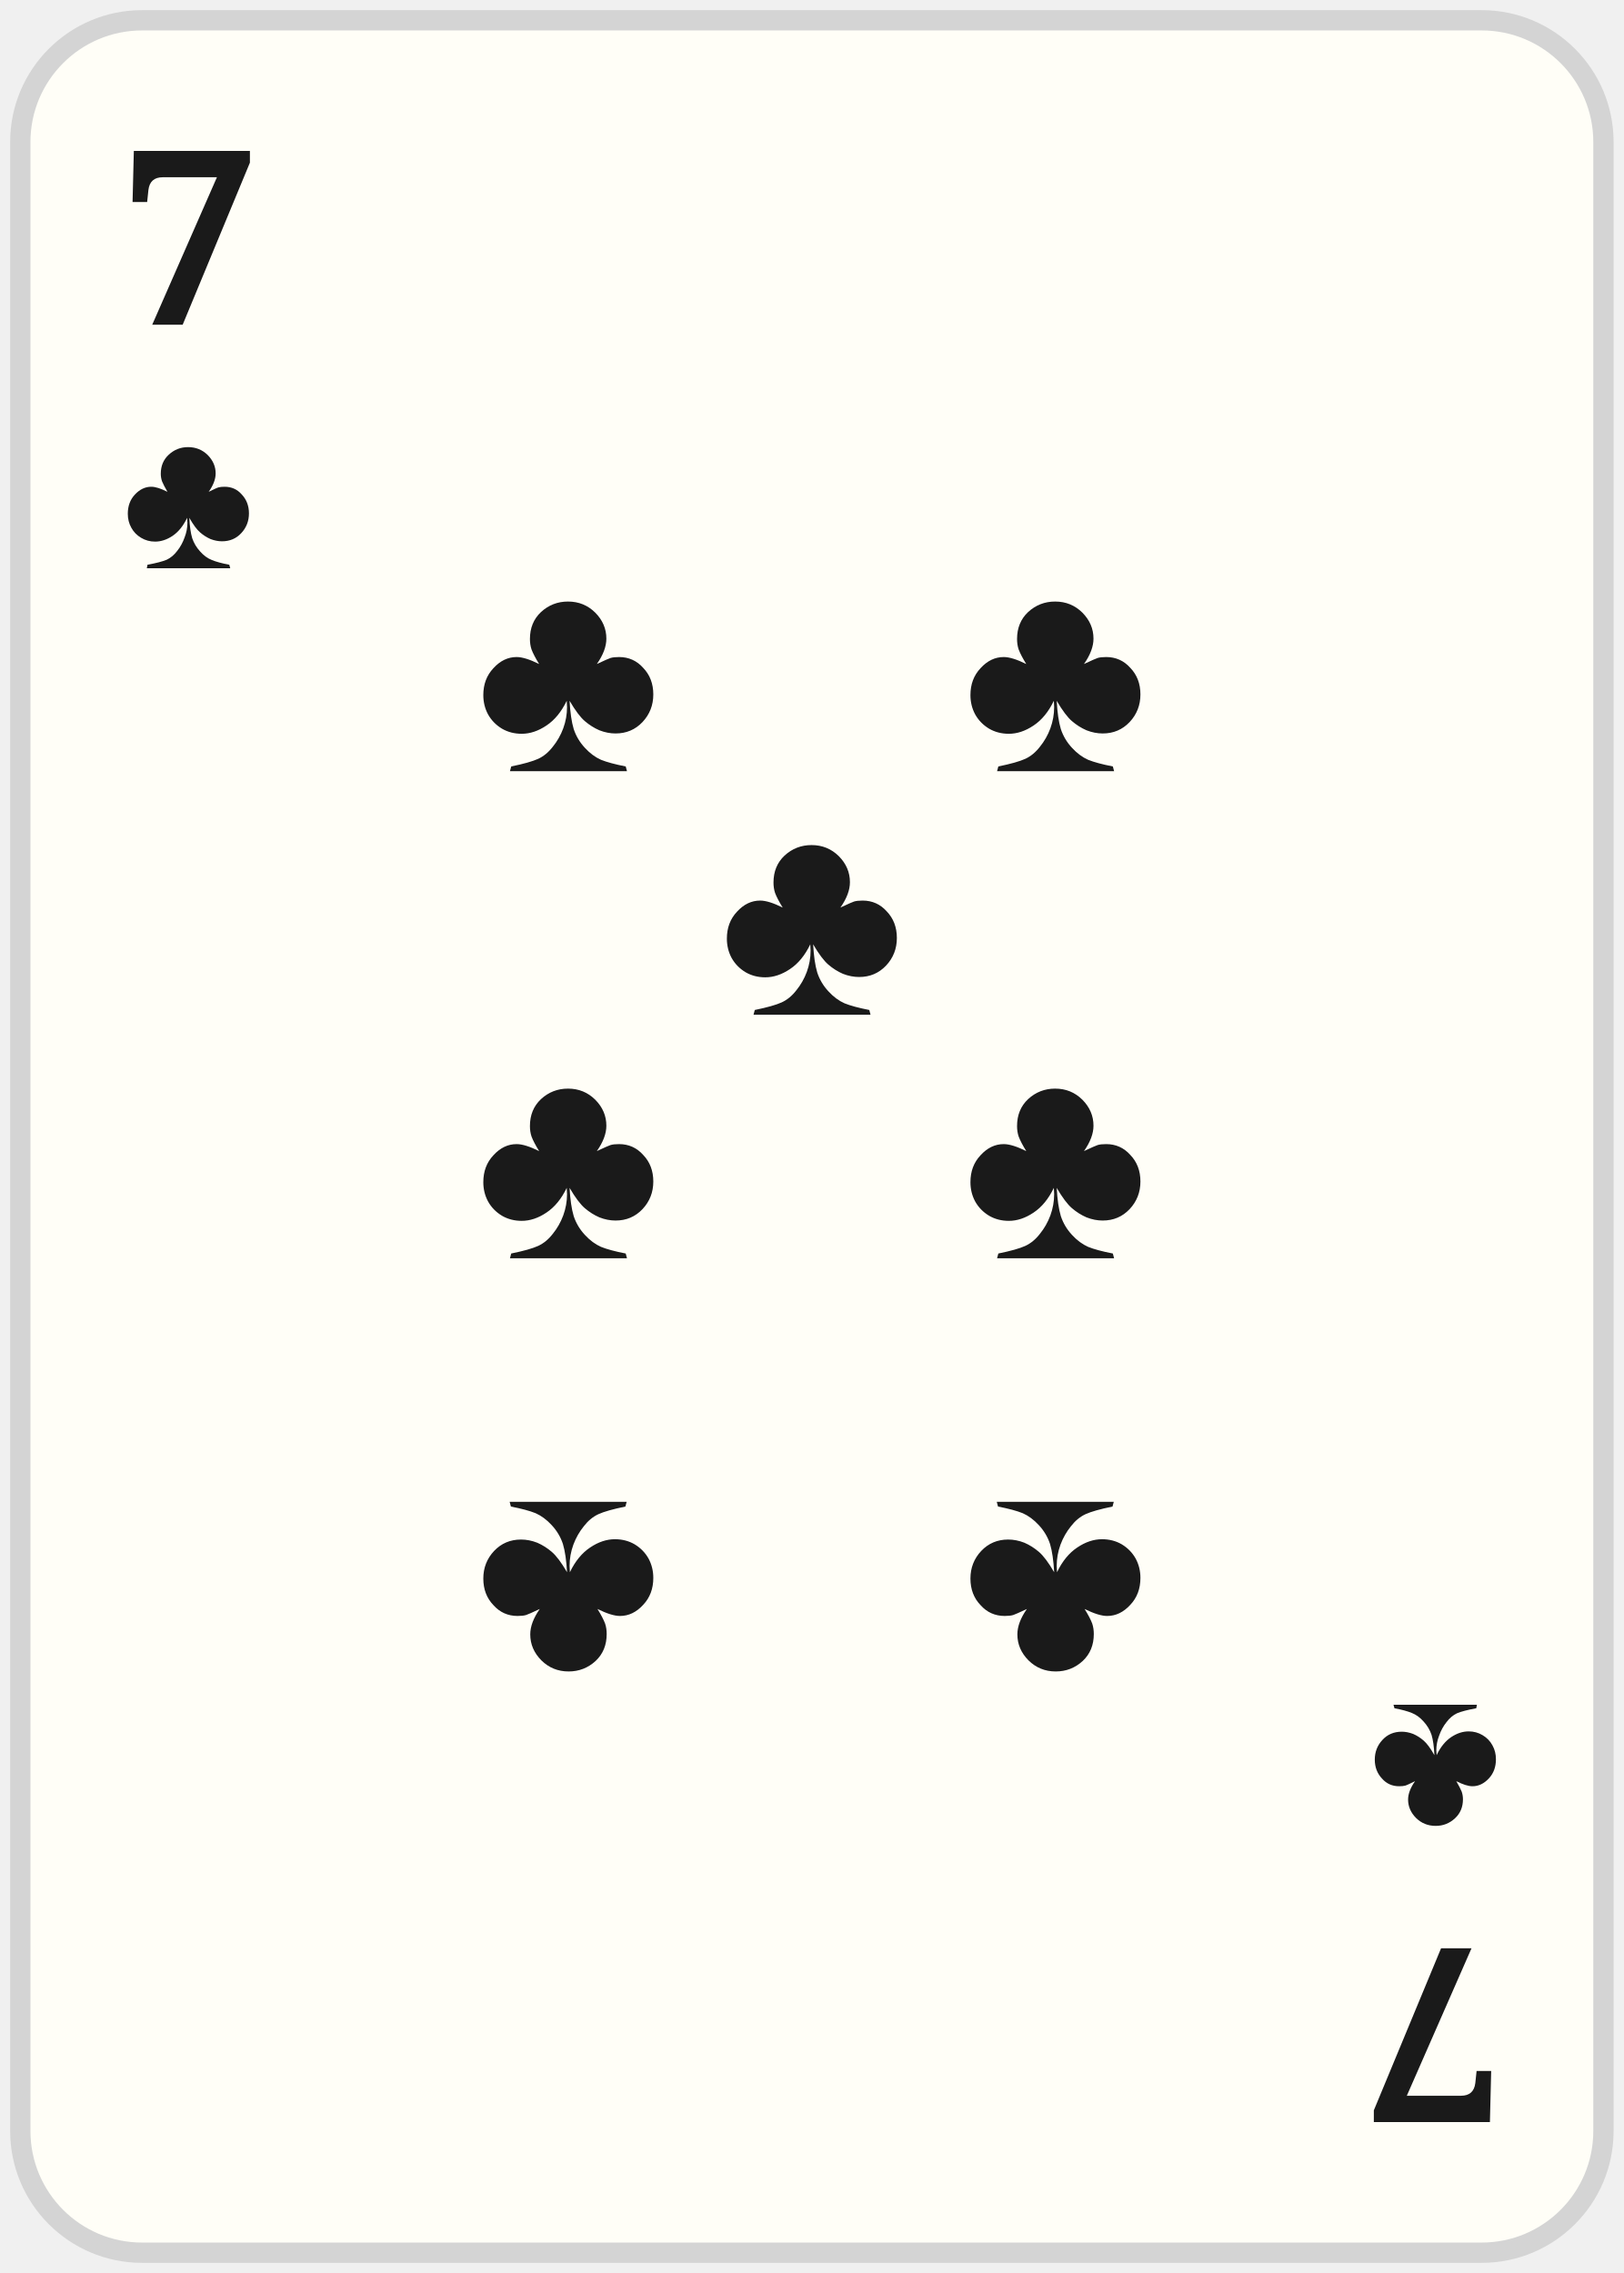
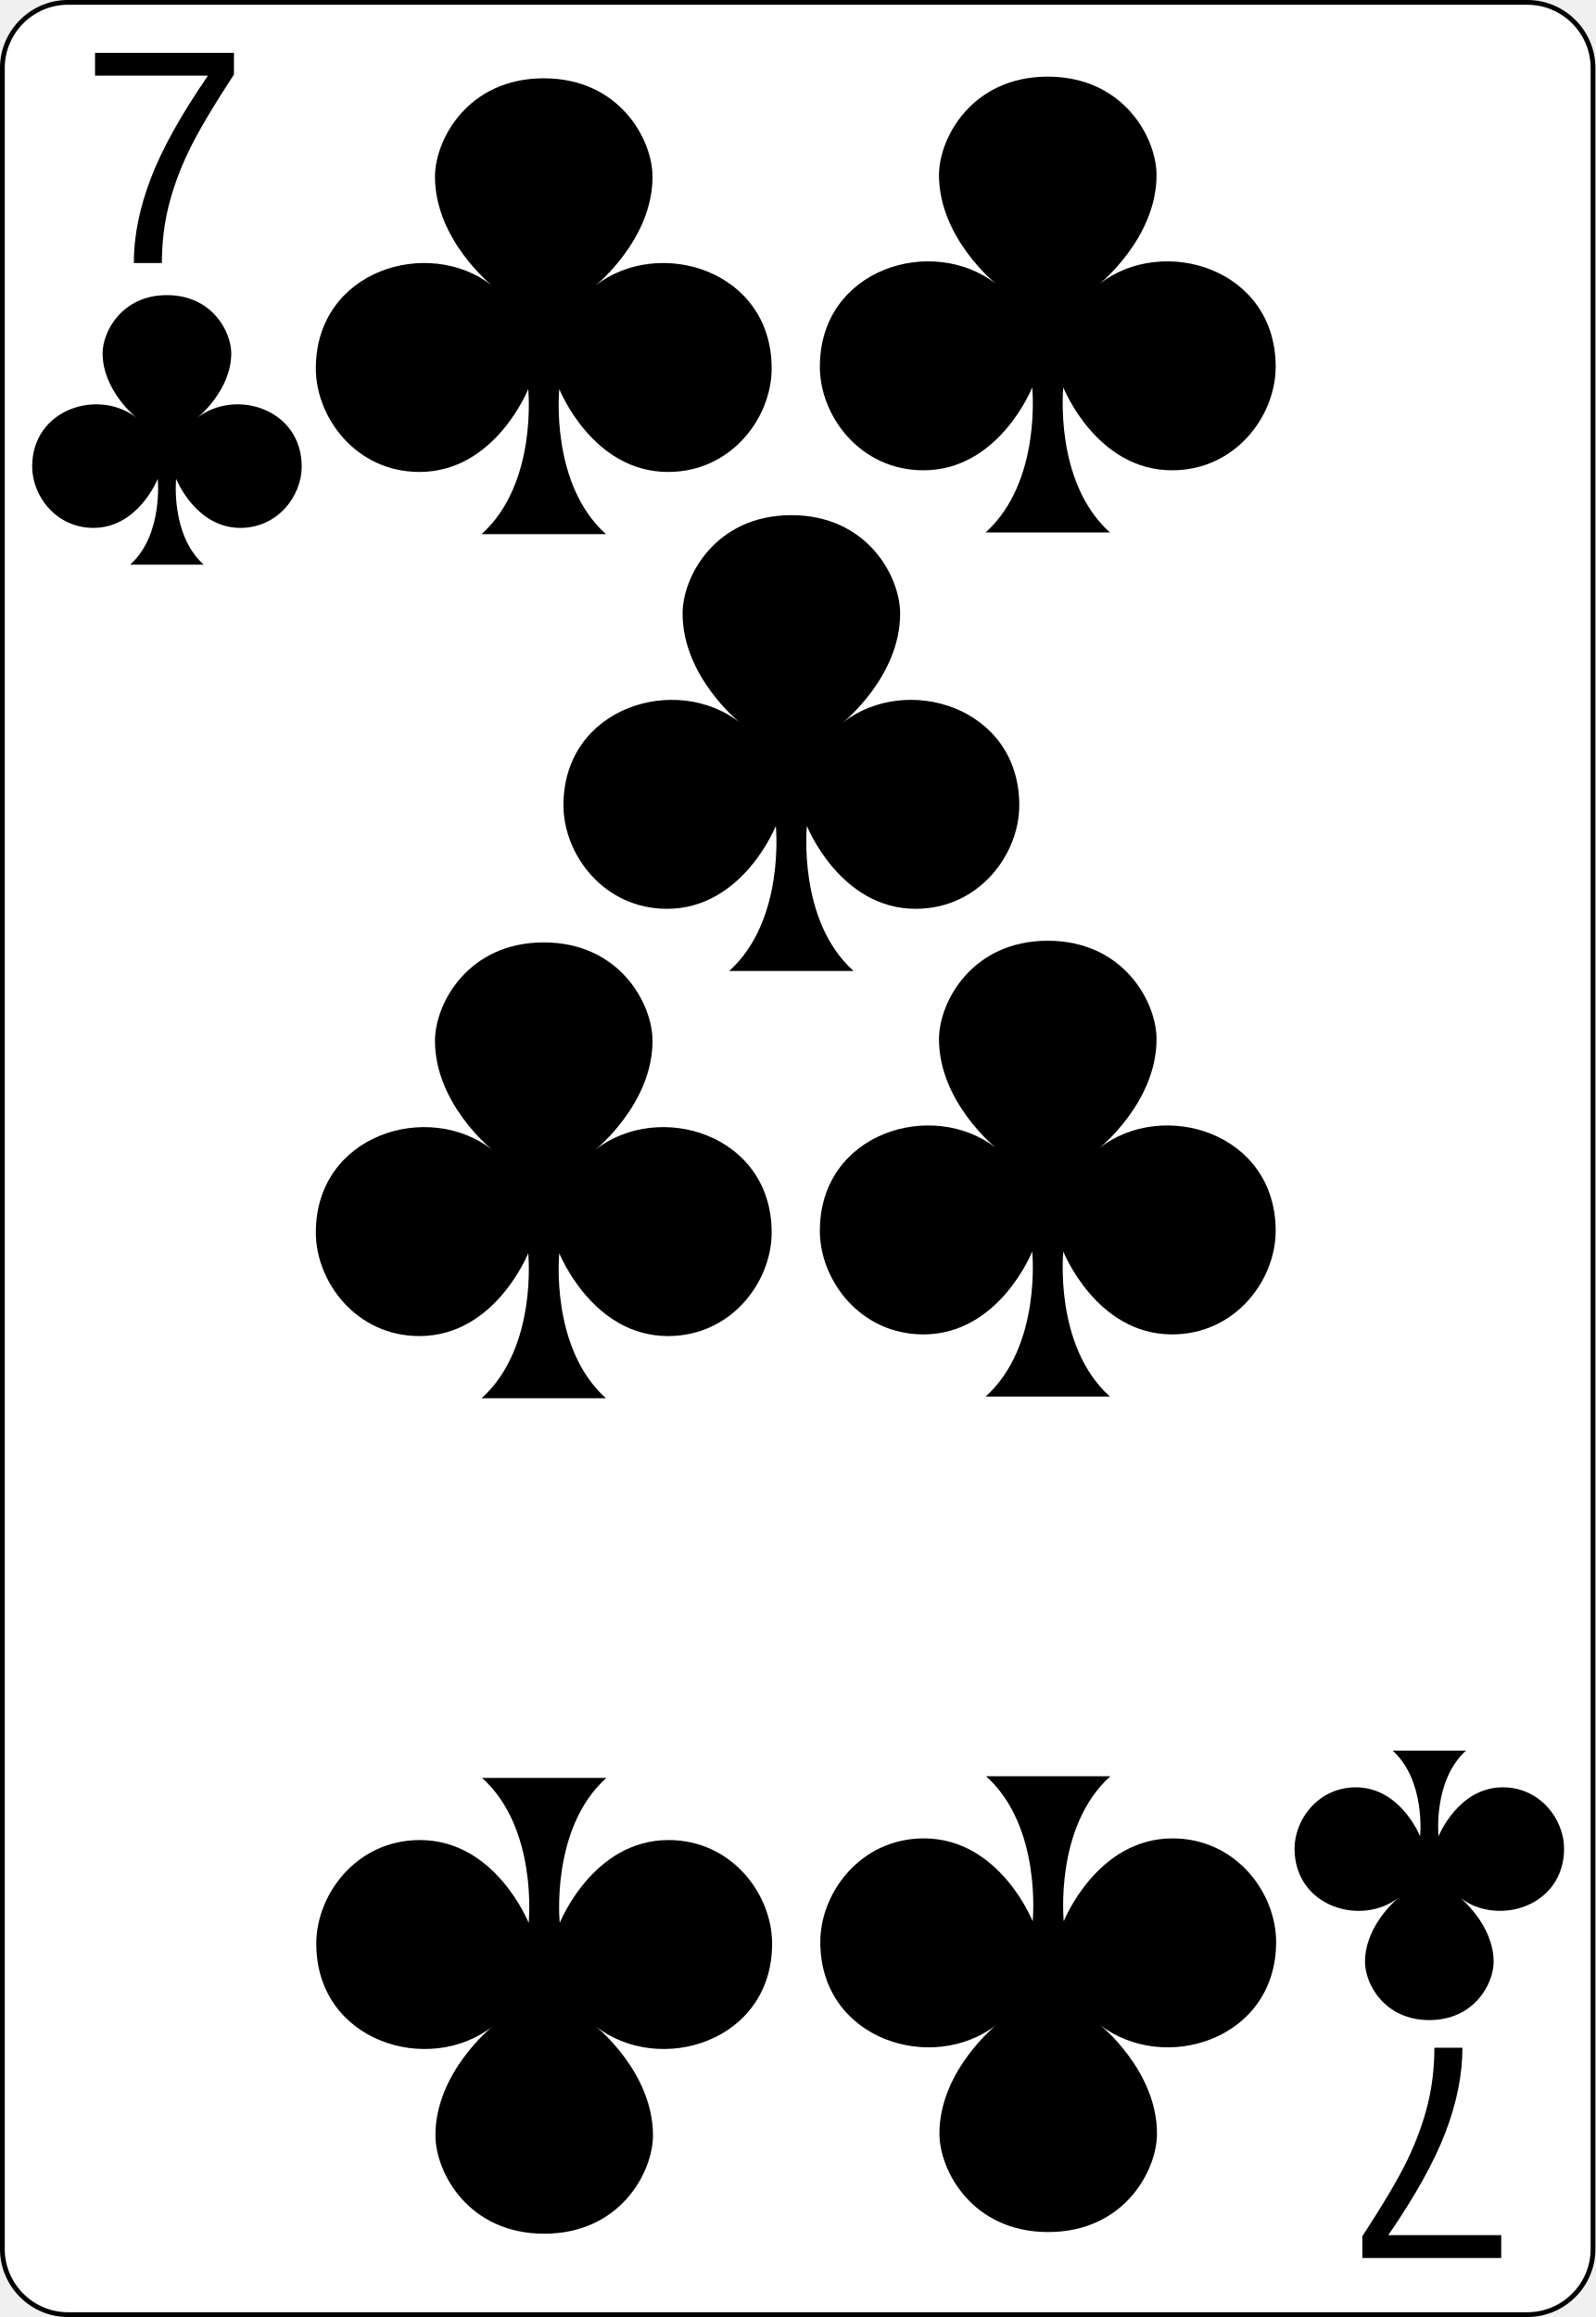
- <svg xmlns="http://www.w3.org/2000/svg" viewBox="0 0 80 112">
-   <rect x="1" y="1" width="78" height="110" rx="6" fill="#fffef7" stroke="#d4d4d4" />
-   <text x="6" y="16" font-family="Georgia" font-size="12" font-weight="bold" fill="#1a1a1a">7</text>
-   <text x="6" y="28" font-size="10" fill="#1a1a1a">♣</text>
-   <g transform="rotate(180,40,56)">
-     <text x="6" y="16" font-family="Georgia" font-size="12" font-weight="bold" fill="#1a1a1a">7</text>
-     <text x="6" y="28" font-size="10" fill="#1a1a1a">♣</text>
+ <svg xmlns="http://www.w3.org/2000/svg" xmlns:xlink="http://www.w3.org/1999/xlink" width="167.087pt" height="242.667pt" viewBox="0 0 167.087 242.667" xml:space="preserve" id="svg2" version="1.1">
+   <defs id="defs41">
+     <radialGradient xlink:href="#linearGradient2984" id="radialGradient3760" cx="48.231" cy="18.138" fx="48.231" fy="18.138" r="9.5" gradientUnits="userSpaceOnUse" gradientTransform="matrix(-1.560526,0.01828294,-0.02684055,-2.290953,123.9838,58.80911)" />
+     <linearGradient id="linearGradient2984">
+       <stop style="stop-color:#000000;stop-opacity:1;" offset="0" id="stop2986" />
+       <stop style="stop-color:#000000;stop-opacity:0.656;" offset="1" id="stop2988" />
+     </linearGradient>
+     <radialGradient xlink:href="#linearGradient3784" id="radialGradient3792" cx="171.487" cy="511.223" fx="171.487" fy="511.223" r="81.903" gradientTransform="matrix(1.152989,-0.6739155,0.3948202,0.6754904,-233.6326,270.4008)" gradientUnits="userSpaceOnUse" />
+     <linearGradient id="linearGradient3784">
+       <stop style="stop-color:#ffffff;stop-opacity:0.534;" offset="0" id="stop3786" />
+       <stop style="stop-color:#000000;stop-opacity:0;" offset="1" id="stop3788" />
+     </linearGradient>
+     <radialGradient r="81.903" fy="511.223" fx="171.487" cy="511.223" cx="171.487" gradientTransform="matrix(1.152989,-0.6739155,0.3948202,0.6754904,-233.6326,270.4008)" gradientUnits="userSpaceOnUse" id="radialGradient3855" xlink:href="#linearGradient3784-4" />
+     <linearGradient id="linearGradient3784-4">
+       <stop style="stop-color:#ffffff;stop-opacity:0.519;" offset="0" id="stop3786-8" />
+       <stop style="stop-color:#000000;stop-opacity:0;" offset="1" id="stop3788-6" />
+     </linearGradient>
+     <radialGradient r="81.903" fy="461.841" fx="181.694" cy="461.841" cx="181.694" gradientTransform="matrix(1.152989,-0.6739155,0.3948202,0.6754904,-233.6326,270.4008)" gradientUnits="userSpaceOnUse" id="radialGradient3916" xlink:href="#linearGradient3784-3" />
+     <linearGradient id="linearGradient3784-3">
+       <stop style="stop-color:#ffffff;stop-opacity:0.702;" offset="0" id="stop3786-86" />
+       <stop style="stop-color:#000000;stop-opacity:0;" offset="1" id="stop3788-2" />
+     </linearGradient>
+   </defs>
+   <g id="Layer_x0020_1" style="fill-rule:nonzero;clip-rule:nonzero;stroke:#000000;stroke-miterlimit:4;">
+     <path style="fill:#FFFFFF;stroke-width:0.5;" d="M166.837,235.548c0,3.777-3.087,6.869-6.871,6.869H7.111c-3.775,0-6.861-3.092-6.861-6.869V7.12C0.25,3.343,3.336,0.25,7.111,0.25h152.855    c3.784,0,6.871,3.093,6.871,6.87v228.428z" id="path5" />
+     <g style="stroke:none;" id="g7">
+       <g id="g9">
+ 				
+ 			</g>
+     </g>
+     <g id="g15">
+ 			
+ 		</g>
+     <g id="g19">
+ 			
+ 		</g>
+     <g style="stroke:none;" id="g23">
+       <g id="g25">
+ 				
+ 			</g>
+     </g>
+     <g style="stroke:none;" id="g31">
+       <g id="g33">
+ 				
+ 			</g>
+     </g>
  </g>
-   <text x="28" y="38" font-size="14" fill="#1a1a1a" text-anchor="middle">♣</text>
-   <text x="52" y="38" font-size="14" fill="#1a1a1a" text-anchor="middle">♣</text>
-   <text x="40" y="50" font-size="14" fill="#1a1a1a" text-anchor="middle">♣</text>
-   <text x="28" y="62" font-size="14" fill="#1a1a1a" text-anchor="middle">♣</text>
-   <text x="52" y="62" font-size="14" fill="#1a1a1a" text-anchor="middle">♣</text>
-   <text x="28" y="86" font-size="14" fill="#1a1a1a" text-anchor="middle" transform="rotate(180,28,80)">♣</text>
-   <text x="52" y="86" font-size="14" fill="#1a1a1a" text-anchor="middle" transform="rotate(180,52,80)">♣</text>
+   <text xml:space="preserve" style="font-size:32px;font-style:normal;font-weight:normal;line-height:125%;letter-spacing:0px;word-spacing:0px;fill:#000000;fill-opacity:1;stroke:none;font-family:Bitstream Vera Sans" x="8.311" y="27.548" id="text3788">
+     <tspan id="tspan3790" x="8.311" y="27.548" style="font-style:normal;font-variant:normal;font-weight:normal;font-stretch:normal;font-family:Arial;-inkscape-font-specification:Arial">7</tspan>
+   </text>
+   <g transform="matrix(1.485651,0,0,1.485651,-54.02466,10.01807)" id="layer1-1-4">
+     <path id="cl-9" d="m 50.291,22.698 c 0,0 2.375,-1.9 2.375,-4.534 0,-1.542 -1.369,-4.102 -4.534,-4.102 -3.165,0 -4.534,2.561 -4.534,4.102 0,2.634 2.375,4.534 2.375,4.534 -2.638,-2.055 -7.341,-0.652 -7.341,3.455 0,2.056 1.68,4.318 4.318,4.318 3.165,0 4.534,-3.455 4.534,-3.455 0,0 0.402,3.938 -1.943,6.046 h 5.182 c -2.345,-2.107 -1.943,-6.046 -1.943,-6.046 0,0 1.369,3.455 4.534,3.455 2.639,0 4.318,-2.263 4.318,-4.318 0,-4.107 -4.703,-5.51 -7.341,-3.455 z" style="fill:#000000" />
+   </g>
+   <text xml:space="preserve" style="font-size:32px;font-style:normal;font-weight:normal;line-height:125%;letter-spacing:0px;word-spacing:0px;fill:#000000;fill-opacity:1;stroke:none;font-family:Bitstream Vera Sans" x="-158.864" y="-214.467" id="text3788-8" transform="scale(-1,-1)">
+     <tspan id="tspan3790-7" x="-158.864" y="-214.467" style="font-style:normal;font-variant:normal;font-weight:normal;font-stretch:normal;font-family:Arial;-inkscape-font-specification:Arial">7</tspan>
+   </text>
+   <g transform="matrix(-1.485651,0,0,-1.485651,221.1992,232.4618)" id="layer1-1-4-1">
+     <path id="cl-9-7" d="m 50.291,22.698 c 0,0 2.375,-1.9 2.375,-4.534 0,-1.542 -1.369,-4.102 -4.534,-4.102 -3.165,0 -4.534,2.561 -4.534,4.102 0,2.634 2.375,4.534 2.375,4.534 -2.638,-2.055 -7.341,-0.652 -7.341,3.455 0,2.056 1.68,4.318 4.318,4.318 3.165,0 4.534,-3.455 4.534,-3.455 0,0 0.402,3.938 -1.943,6.046 h 5.182 c -2.345,-2.107 -1.943,-6.046 -1.943,-6.046 0,0 1.369,3.455 4.534,3.455 2.639,0 4.318,-2.263 4.318,-4.318 0,-4.107 -4.703,-5.51 -7.341,-3.455 z" style="fill:#000000" />
+   </g>
+   <g transform="matrix(2.512578,0,0,2.512578,-63.98839,-27.13112)" id="layer1-1-4-8">
+     <path id="cl-9-8" d="m 50.291,22.698 c 0,0 2.375,-1.9 2.375,-4.534 0,-1.542 -1.369,-4.102 -4.534,-4.102 -3.165,0 -4.534,2.561 -4.534,4.102 0,2.634 2.375,4.534 2.375,4.534 -2.638,-2.055 -7.341,-0.652 -7.341,3.455 0,2.056 1.68,4.318 4.318,4.318 3.165,0 4.534,-3.455 4.534,-3.455 0,0 0.402,3.938 -1.943,6.046 h 5.182 c -2.345,-2.107 -1.943,-6.046 -1.943,-6.046 0,0 1.369,3.455 4.534,3.455 2.639,0 4.318,-2.263 4.318,-4.318 0,-4.107 -4.703,-5.51 -7.341,-3.455 z" style="fill:#000000" />
+   </g>
+   <g transform="matrix(-2.512578,0,0,-2.512578,177.9295,269.2751)" id="layer1-1-4-8-0">
+     <path id="cl-9-8-6" d="m 50.291,22.698 c 0,0 2.375,-1.9 2.375,-4.534 0,-1.542 -1.369,-4.102 -4.534,-4.102 -3.165,0 -4.534,2.561 -4.534,4.102 0,2.634 2.375,4.534 2.375,4.534 -2.638,-2.055 -7.341,-0.652 -7.341,3.455 0,2.056 1.68,4.318 4.318,4.318 3.165,0 4.534,-3.455 4.534,-3.455 0,0 0.402,3.938 -1.943,6.046 h 5.182 c -2.345,-2.107 -1.943,-6.046 -1.943,-6.046 0,0 1.369,3.455 4.534,3.455 2.639,0 4.318,-2.263 4.318,-4.318 0,-4.107 -4.703,-5.51 -7.341,-3.455 z" style="fill:#000000" />
+   </g>
+   <g transform="matrix(2.512578,0,0,2.512578,-63.98839,63.36968)" id="layer1-1-4-8-2">
+     <path id="cl-9-8-0" d="m 50.291,22.698 c 0,0 2.375,-1.9 2.375,-4.534 0,-1.542 -1.369,-4.102 -4.534,-4.102 -3.165,0 -4.534,2.561 -4.534,4.102 0,2.634 2.375,4.534 2.375,4.534 -2.638,-2.055 -7.341,-0.652 -7.341,3.455 0,2.056 1.68,4.318 4.318,4.318 3.165,0 4.534,-3.455 4.534,-3.455 0,0 0.402,3.938 -1.943,6.046 h 5.182 c -2.345,-2.107 -1.943,-6.046 -1.943,-6.046 0,0 1.369,3.455 4.534,3.455 2.639,0 4.318,-2.263 4.318,-4.318 0,-4.107 -4.703,-5.51 -7.341,-3.455 z" style="fill:#000000" />
+   </g>
+   <g transform="matrix(2.512578,0,0,2.512578,-11.20333,-27.30484)" id="layer1-1-4-8-8">
+     <path id="cl-9-8-9" d="m 50.291,22.698 c 0,0 2.375,-1.9 2.375,-4.534 0,-1.542 -1.369,-4.102 -4.534,-4.102 -3.165,0 -4.534,2.561 -4.534,4.102 0,2.634 2.375,4.534 2.375,4.534 -2.638,-2.055 -7.341,-0.652 -7.341,3.455 0,2.056 1.68,4.318 4.318,4.318 3.165,0 4.534,-3.455 4.534,-3.455 0,0 0.402,3.938 -1.943,6.046 h 5.182 c -2.345,-2.107 -1.943,-6.046 -1.943,-6.046 0,0 1.369,3.455 4.534,3.455 2.639,0 4.318,-2.263 4.318,-4.318 0,-4.107 -4.703,-5.51 -7.341,-3.455 z" style="fill:#000000" />
+   </g>
+   <g transform="matrix(-2.512578,0,0,-2.512578,230.7146,269.1014)" id="layer1-1-4-8-0-2">
+     <path id="cl-9-8-6-6" d="m 50.291,22.698 c 0,0 2.375,-1.9 2.375,-4.534 0,-1.542 -1.369,-4.102 -4.534,-4.102 -3.165,0 -4.534,2.561 -4.534,4.102 0,2.634 2.375,4.534 2.375,4.534 -2.638,-2.055 -7.341,-0.652 -7.341,3.455 0,2.056 1.68,4.318 4.318,4.318 3.165,0 4.534,-3.455 4.534,-3.455 0,0 0.402,3.938 -1.943,6.046 h 5.182 c -2.345,-2.107 -1.943,-6.046 -1.943,-6.046 0,0 1.369,3.455 4.534,3.455 2.639,0 4.318,-2.263 4.318,-4.318 0,-4.107 -4.703,-5.51 -7.341,-3.455 z" style="fill:#000000" />
+   </g>
+   <g transform="matrix(2.512578,0,0,2.512578,-11.20333,63.19596)" id="layer1-1-4-8-2-6">
+     <path id="cl-9-8-0-4" d="m 50.291,22.698 c 0,0 2.375,-1.9 2.375,-4.534 0,-1.542 -1.369,-4.102 -4.534,-4.102 -3.165,0 -4.534,2.561 -4.534,4.102 0,2.634 2.375,4.534 2.375,4.534 -2.638,-2.055 -7.341,-0.652 -7.341,3.455 0,2.056 1.68,4.318 4.318,4.318 3.165,0 4.534,-3.455 4.534,-3.455 0,0 0.402,3.938 -1.943,6.046 h 5.182 c -2.345,-2.107 -1.943,-6.046 -1.943,-6.046 0,0 1.369,3.455 4.534,3.455 2.639,0 4.318,-2.263 4.318,-4.318 0,-4.107 -4.703,-5.51 -7.341,-3.455 z" style="fill:#000000" />
+   </g>
+   <g transform="matrix(2.512578,0,0,2.512578,-38.0557,18.62236)" id="layer1-1-4-8-6">
+     <path id="cl-9-8-8" d="m 50.291,22.698 c 0,0 2.375,-1.9 2.375,-4.534 0,-1.542 -1.369,-4.102 -4.534,-4.102 -3.165,0 -4.534,2.561 -4.534,4.102 0,2.634 2.375,4.534 2.375,4.534 -2.638,-2.055 -7.341,-0.652 -7.341,3.455 0,2.056 1.68,4.318 4.318,4.318 3.165,0 4.534,-3.455 4.534,-3.455 0,0 0.402,3.938 -1.943,6.046 h 5.182 c -2.345,-2.107 -1.943,-6.046 -1.943,-6.046 0,0 1.369,3.455 4.534,3.455 2.639,0 4.318,-2.263 4.318,-4.318 0,-4.107 -4.703,-5.51 -7.341,-3.455 z" style="fill:#000000" />
+   </g>
</svg>
